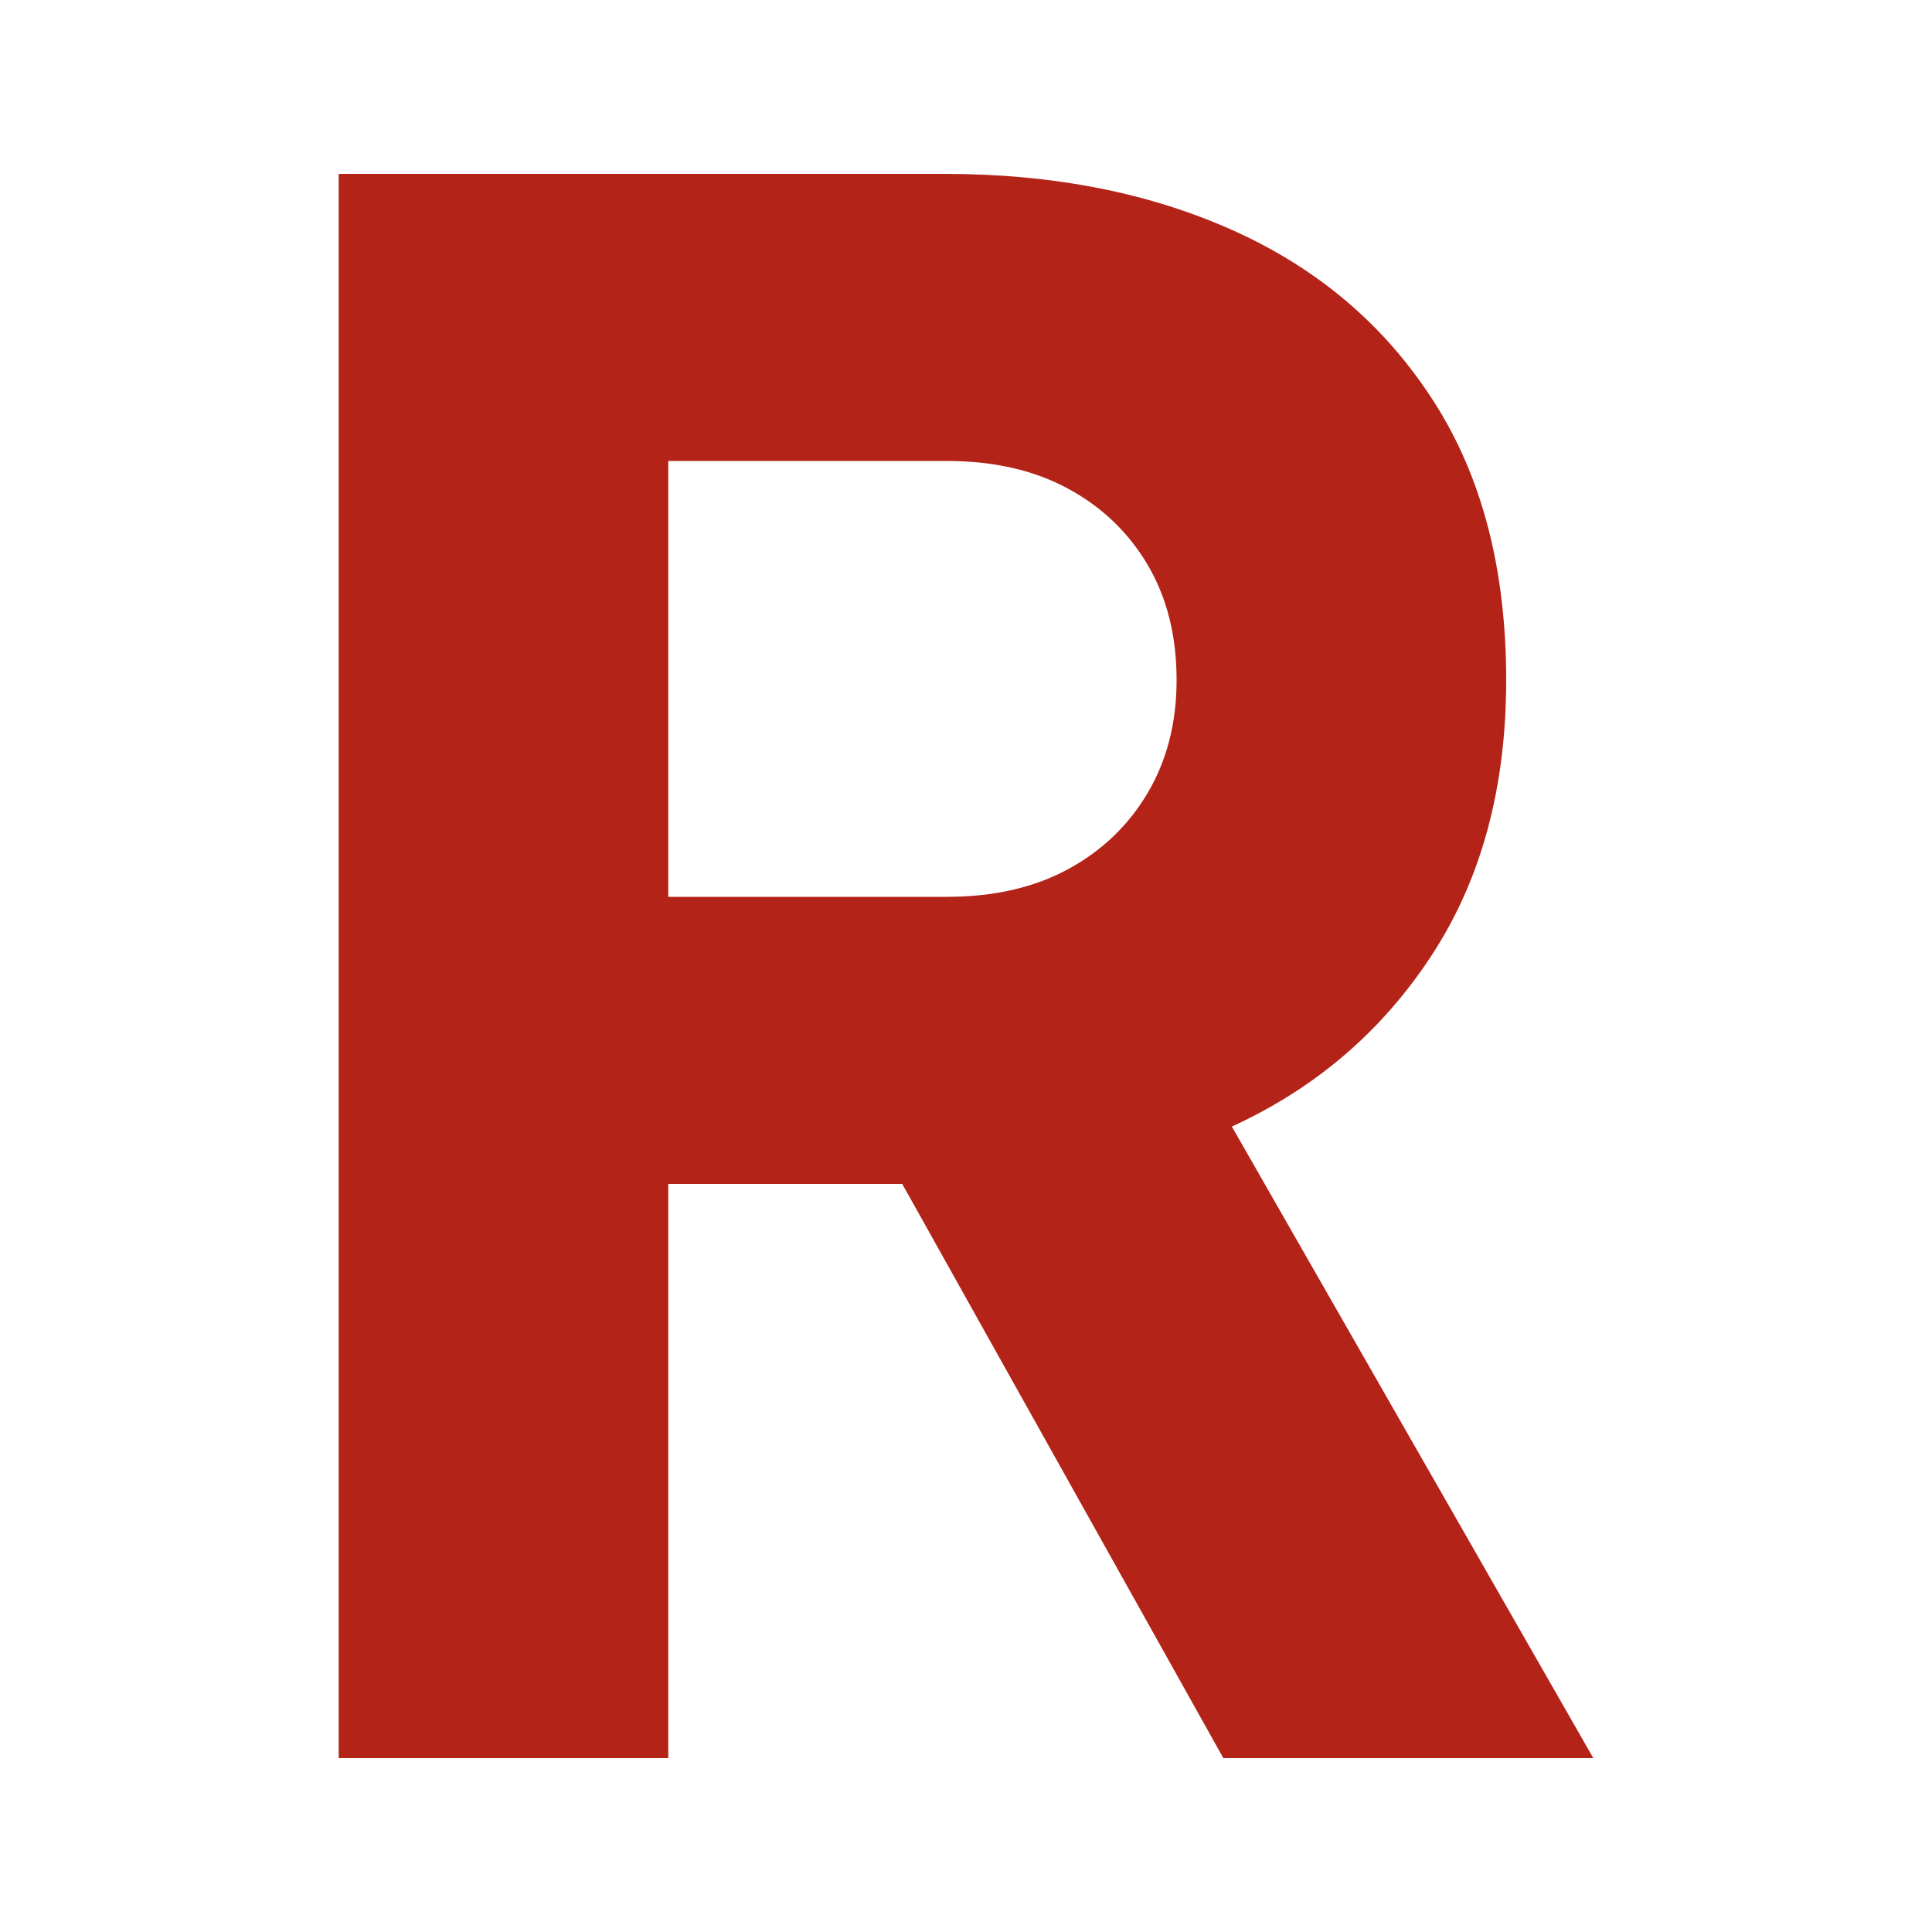
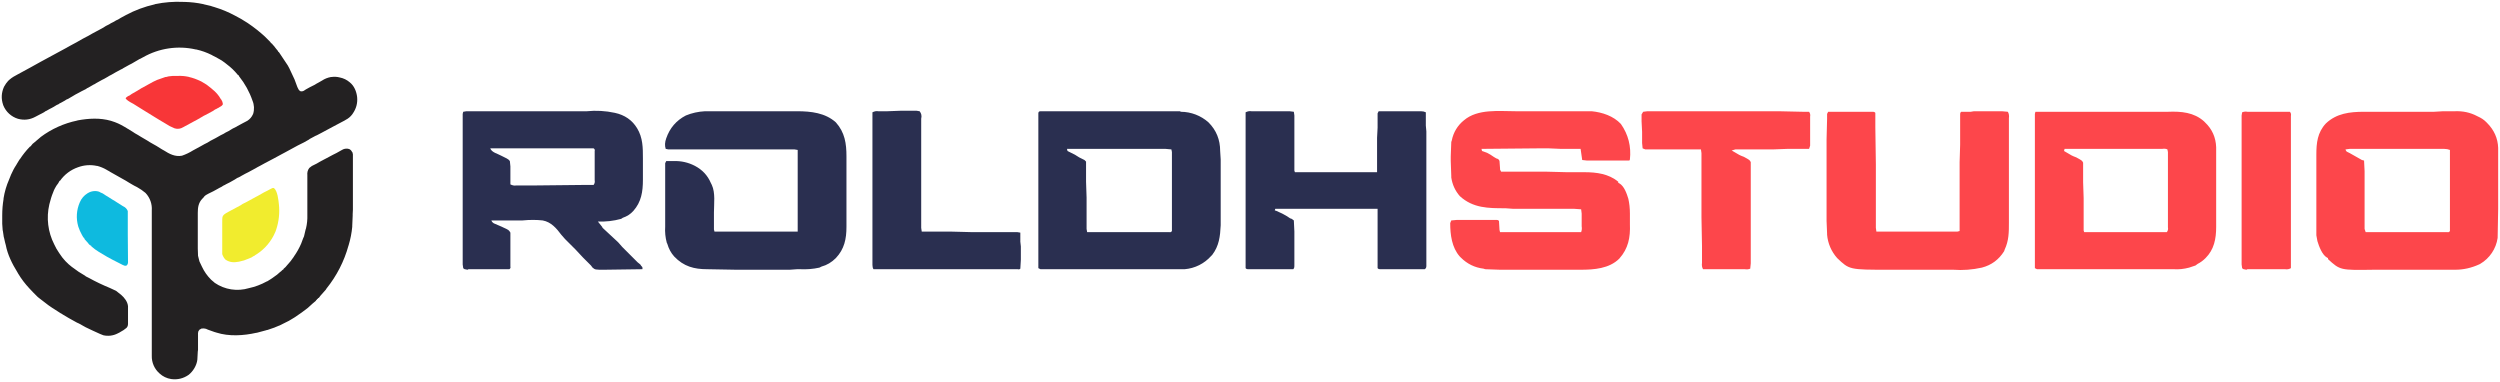
- <svg xmlns="http://www.w3.org/2000/svg" viewBox="0 0 100 100">
-   <style>
-     path { fill: #b42318; }
-     /* Pestaña oscura: el rojo de la marca no se ve (1,8:1); se usa el rojo del tema noche del sitio. */
-     @media (prefers-color-scheme: dark) { path { fill: #ff7b70; } }
-   </style>
-   <path d="M17.53 91V9H48.9Q57.37 9 63.92 11.97Q70.47 14.94 74.21 20.78Q77.96 26.61 77.96 35.2Q77.96 43.56 74.1 49.45Q70.25 55.34 63.76 58.31L82.47 91H63.32L46.7 61.28H34.59V91ZM34.59 46.42H49.01Q52.64 46.42 55.28 44.99Q57.92 43.56 59.41 41.03Q60.9 38.5 60.9 35.2Q60.9 31.78 59.41 29.25Q57.92 26.72 55.28 25.29Q52.64 23.86 49.01 23.86H34.59Z" />
+ <svg xmlns="http://www.w3.org/2000/svg" viewBox="1401 523 11249.418 1714" width="223" height="34">
+   <style>.logo-simbolo{fill:#232122}.logo-nombre{fill:#2a2f50}@media (prefers-color-scheme:dark){.logo-simbolo,.logo-nombre{fill:#f5eeea}}</style>
+   <path class="logo-simbolo" d="M2226 531h4q44 1 86 10l3 1 30 7 9 3 7 2 3 1a489 489 0 0 1 89 37q28 14 57 33l3 2a654 654 0 0 1 76 60l7 7 5 5 5 5 3 3 3 3 2 2 2 4 2 1q4 2 6 6l2 3 2 1 10 13c11 13 11 13 11 16h2l3 4 38 57 7 13 22 47 1 2 13 35c4 8 6 15 14 19q10 2 18-4l6-4 18-10 10-5 12-6 8-5 11-6 14-8q18-12 40-16h2a94 94 0 0 1 38 2 96 96 0 0 1 45 22c20 16 30 41 33 66q4 41-20 75l-2 3q-12 16-30 25l-3 2-51 27-54 29-21 11-7 3-26 14-2 2-23 13-26 13-2 1-57 31-15 8-24 13-13 7-38 20-20 11-17 9-3 2-24 13-11 6-14 7-20 11-3 2-8 4-5 2-8 5-3 2-23 13-18 9-3 2q-8 3-16 9l-10 5-7 4-20 11c-37 18-37 18-45 29l-5 5c-17 18-20 39-20 63v161l1 29v3l6 24 1 3 11 23q15 32 40 57l2 2 13 11 2 2a180 180 0 0 0 154 24q42-9 80-30l3-1 16-10 6-4 18-13 3-2 16-14 2-1 7-7 4-2 1-3 9-8 5-6q18-19 32-40l1-2a318 318 0 0 0 32-57l9-24 4-9 7-30 2-6q7-30 6-60v-179q-2-19 9-33 11-10 24-15l12-6 1-1 16-9 23-12 15-8 15-8 16-8 25-14 2-1 2-1 2-1q13-5 26-1 9 4 13 13l2 2 2 9v249l-1 20v7l-2 46v4a424 424 0 0 1-16 82l-1 3a535 535 0 0 1-99 193l-3 5-24 27-6 8-2 2-3 1-2 4h-2l-2 4h-2l-1 3-3 3-12 10-22 20q-28 22-57 41l-3 2-25 15-4 2-38 19-3 1-17 7-2 1-32 11-5 1-3 1-41 11h-2c-57 13-123 17-179-1l-10-3-28-10-7-3-2-1q-10-3-21-1l-3 2-2 1q-4 1-6 6l-2 2q-3 9-2 18v67l-1 7-2 37c-3 26-19 52-39 68q-36 25-79 19a98 98 0 0 1-52-25 102 102 0 0 1-35-80v-654a103 103 0 0 0-27-77l-2-2-17-13-8-5-13-8-10-5-9-5-12-7-10-6-8-5-16-9-55-31-3-2-7-4-2-1-5-3q-19-11-41-17h-2a152 152 0 0 0-85 6 165 165 0 0 0-81 61h-2l-1 2-5 9q-9 11-15 23l-4 8-9 23-3 9-1 3-8 29a264 264 0 0 0 22 180q9 20 21 37l4 6q22 34 55 59l3 2a420 420 0 0 0 54 36l3 2 2 2 14 7a892 892 0 0 0 94 45l28 13 23 18c15 13 29 31 31 51v80q0 11-7 18-13 11-27 18l-3 2-10 5a94 94 0 0 1-64 8l-15-6-33-15a545 545 0 0 1-62-32l-9-4-27-15-9-5-27-16-6-4-4-2-39-25-16-11-43-33-6-5-11-11-5-5-3-3-18-19q-29-31-50-66l-4-7c-23-37-44-79-52-122l-3-11-5-22-1-3-4-27-1-4q-3-29-2-56v-11q0-37 6-73v-3a344 344 0 0 1 25-85q8-22 19-43l1-2 4-7 1-2 7-11 4-7 11-18 2-2a380 380 0 0 1 43-54l2-2 4-2 1-2q6-9 15-15l7-6 19-16 2-2a416 416 0 0 1 164-74l3-1c49-9 100-12 149 2l3 1q30 9 58 26l2 1 13 8 2 1 21 13 9 6 14 8 13 8 29 17 11 7 14 8 16 9 24 15 7 4 2 1c25 16 51 30 82 24q26-9 50-24l35-19 16-9 14-7 11-7 25-13 23-13 14-7 8-5 14-7 8-5 10-6 18-9 3-2 24-13 21-11q17-11 25-29l1-2a87 87 0 0 0-3-60 364 364 0 0 0-60-109l-2-5h-2l-3-3a269 269 0 0 0-48-46q-19-16-42-28l-3-2-12-6-4-2-2-1-5-3q-34-17-70-25h-2a330 330 0 0 0-237 35l-2 1-11 6-3 1-36 21-10 5-9 5-18 10-6 4-3 1-26 14-19 11-8 4-10 6-14 8-10 5-9 5-18 10-6 4-3 1-26 15q-6 2-10 6l-12 6-8 4-11 6-17 9-15 9-7 4-10 6q-9 3-15 8l-18 10q-6 2-10 6l-9 4-13 8-11 6-8 4-14 8q-6 2-10 6l-11 6-8 4-21 11q-37 20-78 9a104 104 0 0 1-66-60l-1-3q-14-41 4-81l8-13 2-3 6-7 1-2q16-16 36-26l7-4 2-1 57-31 45-25 120-65 3-2 24-13 15-8 28-16 17-9 4-2 2-1 21-12 15-8 28-15 10-6 8-5 14-7 8-5 14-7 8-5 14-7 8-5 24-13a512 512 0 0 1 129-48l2-1q63-13 127-10" />
+   <path fill="#f83638" d="M2199 864h3q23-1 47 4l3 1q26 6 50 18l3 1 25 15 22 17 3 3q25 19 40 46l2 2q6 9 7 20-3 7-11 11l-5 3-3 2-8 4-3 2-5 2-12 8-32 17-8 4-3 2-7 4-19 11-15 8-48 26q-18 11-38 5l-22-10-47-28-18-11-60-37-40-25-2-1-11-6q-11-6-20-15-1-4 2-6 8-7 15-9l10-7 7-4 14-8 23-14 4-2 47-26 19-9 3-1 34-12h3l12-3q19-3 39-2" />
+   <path fill="#0ebadf" d="m1849 1386 3 2q12 4 22 12l8 5 2 1 22 14 12 7 6 4 30 19q16 7 22 22v104l1 124v3q0 8-6 14-4 2-9 1l-8-3-2-1-43-22-2-1-24-13-37-22q-18-11-34-25v-2l-2-1-6-4-2-2-2-2-2-3-16-18-3-7h-2l-7-12-1-2q-9-16-15-34l-1-3a159 159 0 0 1 7-108q11-26 35-41l2-1c14-9 36-12 52-5" />
+   <path fill="#f1ec2e" d="M2634 1369c16 13 20 54 22 73a270 270 0 0 1-12 113l-1 2-1 4-2 5a221 221 0 0 1-85 101l-5 3q-4 4-10 6l-6 4-4 2-3 1-2 1-2 1-21 8-2 1-24 6c-22 4-40 4-60-9q-10-10-15-25v-142c0-27 0-27 8-36q9-7 19-12l41-22 15-8 9-6 4-2 14-7 42-23 4-2 2-1 23-13 7-4 10-5 2-1 4-2 11-6 2-1 4-2 4-2q4-2 8 0" />
+   <g transform="translate(3483 1023) scale(2.3852) translate(-453 -2604)">
+     <path class="logo-nombre" d="M460 2604h227a169 169 0 0 1 53 3q28 6 42 29c11 18 11 37 11 57v40c0 23-3 42-18 59q-8 9-20 13l-3 2q-22 6-44 5l8 10 1 2 28 26 2 2 7 8 6 6 7 7 16 16 5 4 2 3q3 2 2 6l-72 1c-17 0-17 0-22-4l-3-4-3-3-3-3-1-1-3-3-5-5-14-15-10-10-2-2-4-4-2-2-2-2-7-8c-9-12-19-24-35-27q-18-2-38 0h-59q1 3 4 5l2 1 14 6 2 1c11 5 11 5 14 10v64q1 3-2 5h-77l-2 1c-6-1-6-1-8-3l-1-7v-284l1-4zm45 70c3 8 14 10 21 14l4 2 4 2 2 1q4 2 6 5l1 10v34q6 3 11 2h35l95-1h16q3-4 2-9v-55q1-3-2-5zm455-70h124c26 0 53 3 73 21 17 19 20 40 20 64v133c0 23-4 42-20 59q-12 12-27 16l-4 2q-18 4-37 3h-5l-14 1H969l-55-1c-24 0-44-5-62-24q-9-10-13-24l-1-2q-4-15-3-30v-120l2-4h14a80 80 0 0 1 40 9q21 11 30 32l2 4c7 15 4 36 4 52v32l1 4h157v-154l-6-1H841l-5-1q-3-9 1-20 10-29 37-43 17-7 36-8zm277 0h17l27-1h28l6 1q5 6 3 14v206l1 7h53l39 1h88l6 1v17l1 9v25l-1 17q-2 2-5 1h-272q-2-3-2-8v-288q6-3 11-2m306 0h263l2 1a79 79 0 0 1 52 20q22 22 22 54l1 16v124c-1 21-3 39-16 56l-2 2a75 75 0 0 1-50 25h-272l-4-2v-292q0-4 4-4m50 71 1 4 12 6 2 1 8 5 10 5 3 3v38l1 30v59l1 6h155q3 1 5-2v-149l-1-5-11-1zm348-71h72l8 1 1 7v104l1 3h155v-65l1-19v-27l2-4h80q5 0 9 2v25l1 11v254q0 4-3 6h-81c-6 0-6 0-8-2v-112h-193l-1 3 3 1 11 5 9 5 6 4 3 1 4 3 1 21v62c0 6 0 6-2 9h-82c-6 0-6 0-8-2v-294q6-3 11-2" />
+     <path fill="#fd464b" d="M2440 2604h143c20 2 41 9 55 24q21 30 17 67l-1 2h-80l-9-1-2-14-1-7h-37l-23-1h-20l-107 1 1 4 3 1q7 2 13 6l6 4 5 3q5 1 6 5l1 14v2l2 4h85l39 1h33c23 0 46 3 64 18v2l2 1c9 5 14 19 17 29q3 13 3 28v20c1 25-3 46-20 65-19 19-48 21-73 21h-152l-28-1-3-1q-25-3-43-21l-2-2c-15-17-18-41-18-63l2-5 11-1h71c6 0 6 0 8 2l1 17 1 4h153q2-5 1-11v-24l-1-8-14-1h-115l-14-1c-32 0-61 0-86-23q-13-15-16-35v-3l-1-28v-9l1-27 1-3a64 64 0 0 1 23-38c26-22 66-17 98-17m248 0h248l45 1h12q3 4 2 9v55l-2 6h-41l-27 1h-71l-7 2c15 9 15 9 23 12 11 6 11 6 13 10v191l-1 10q-5 2-10 1h-79q-3-5-2-12v-32l-1-54v-121l-1-7h-105l-5-2-1-10v-21l-1-20v-13l3-5zm680 1q3 5 2 12v197c0 18 0 34-8 51l-1 3q-15 24-42 31-27 6-54 4h-122c-74 0-74 0-97-22a76 76 0 0 1-19-44v-2l-1-24v-154l1-39v-9l2-4h81c6 0 6 0 8 2v27l1 70v120l1 7h153l4-1v-130l1-33v-54c0-6 0-6 2-8h18l6-1h53zm52 0h250c25-1 49 1 68 18l2 2q20 19 21 47v150c0 23-4 43-20 59q-7 7-15 11l-4 3-9 3-3 1q-15 4-29 3h-258l-4-2v-291zm55 70-1 4c15 9 15 9 23 12 11 6 11 6 13 10v37l1 30v61l1 3h156q3-4 2-9v-142l-1-5q-4-2-10-1zm345-70h80q3 3 2 8v287q-5 3-11 2h-71l-2 1c-6-1-6-1-8-3l-1-7v-281l1-6q5-2 10-1m220 0h132l17-1h22q23-1 42 9l2 1q9 4 15 10l2 2q20 20 21 47v115l-1 55a68 68 0 0 1-33 49l-2 1q-22 10-45 10h-153c-64 1-64 1-87-20v-2l-2-1c-9-5-15-21-18-31l-2-11v-152c0-22 2-42 18-59 20-19 45-22 72-22m-35 71q1 4 4 5l4 2 23 13 4 1 1 20v109l2 6h154q3 1 5-2v-153q-5-2-11-2h-178z" />
+   </g>
</svg>
